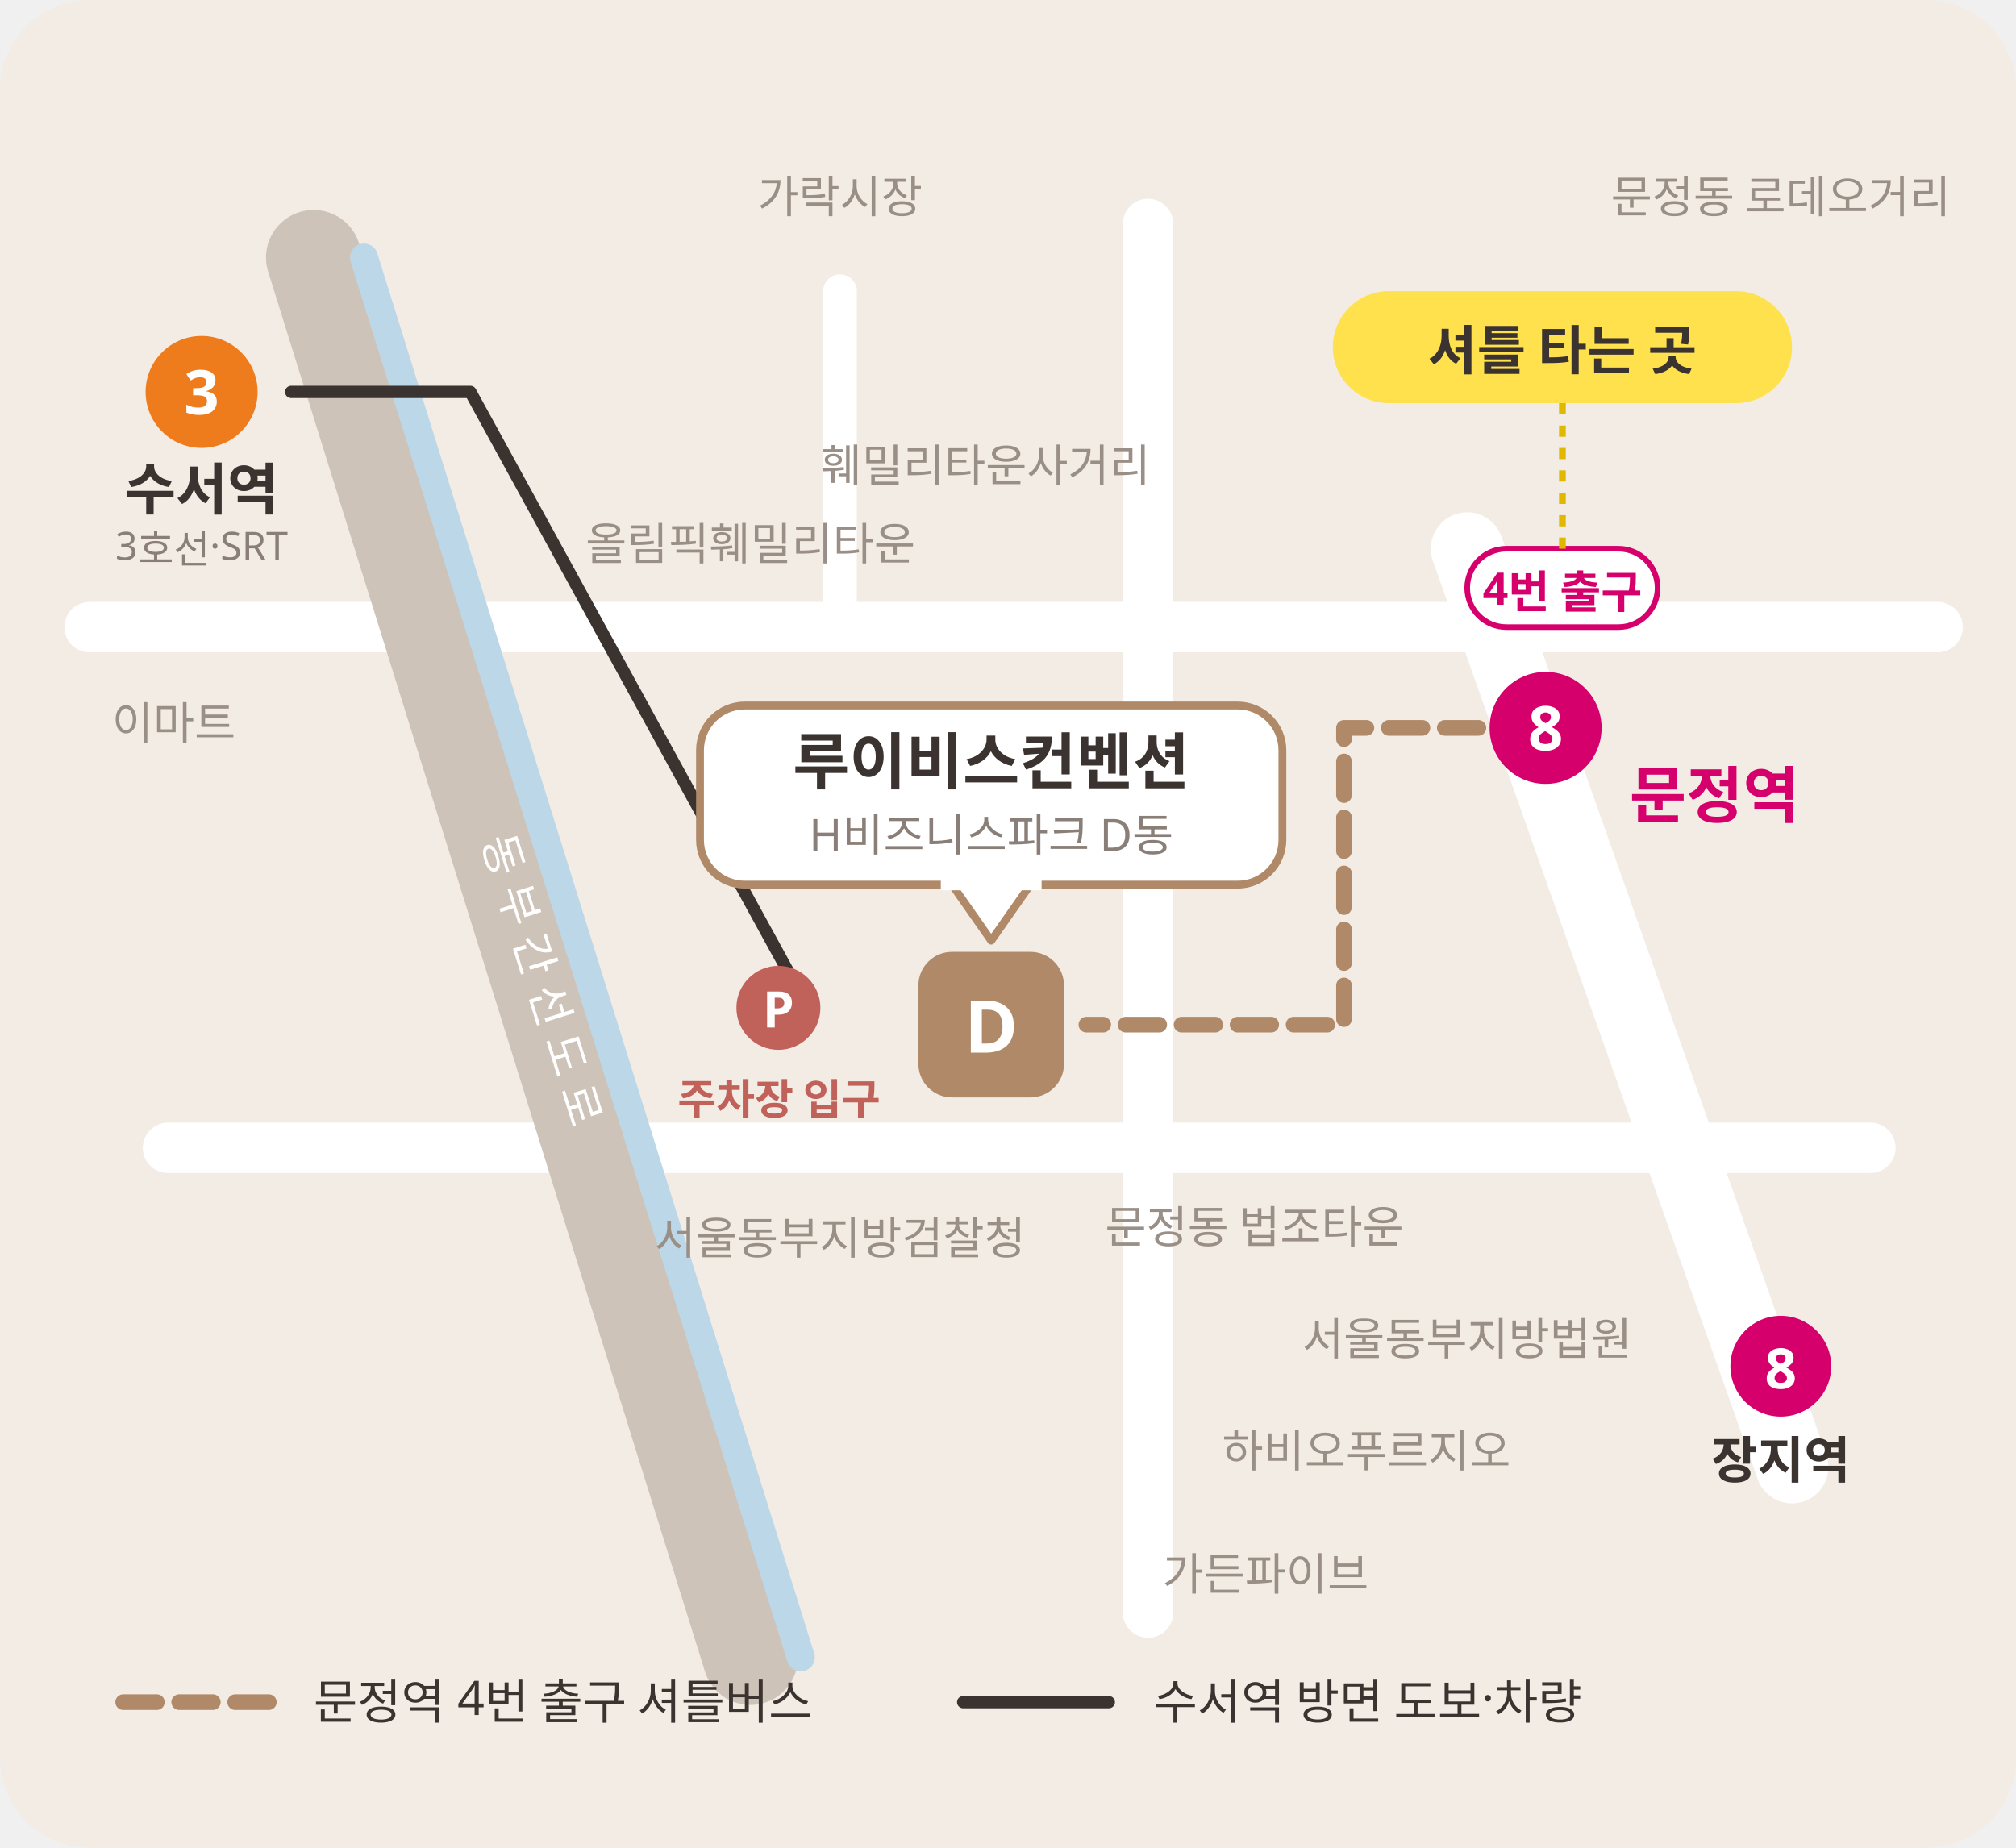
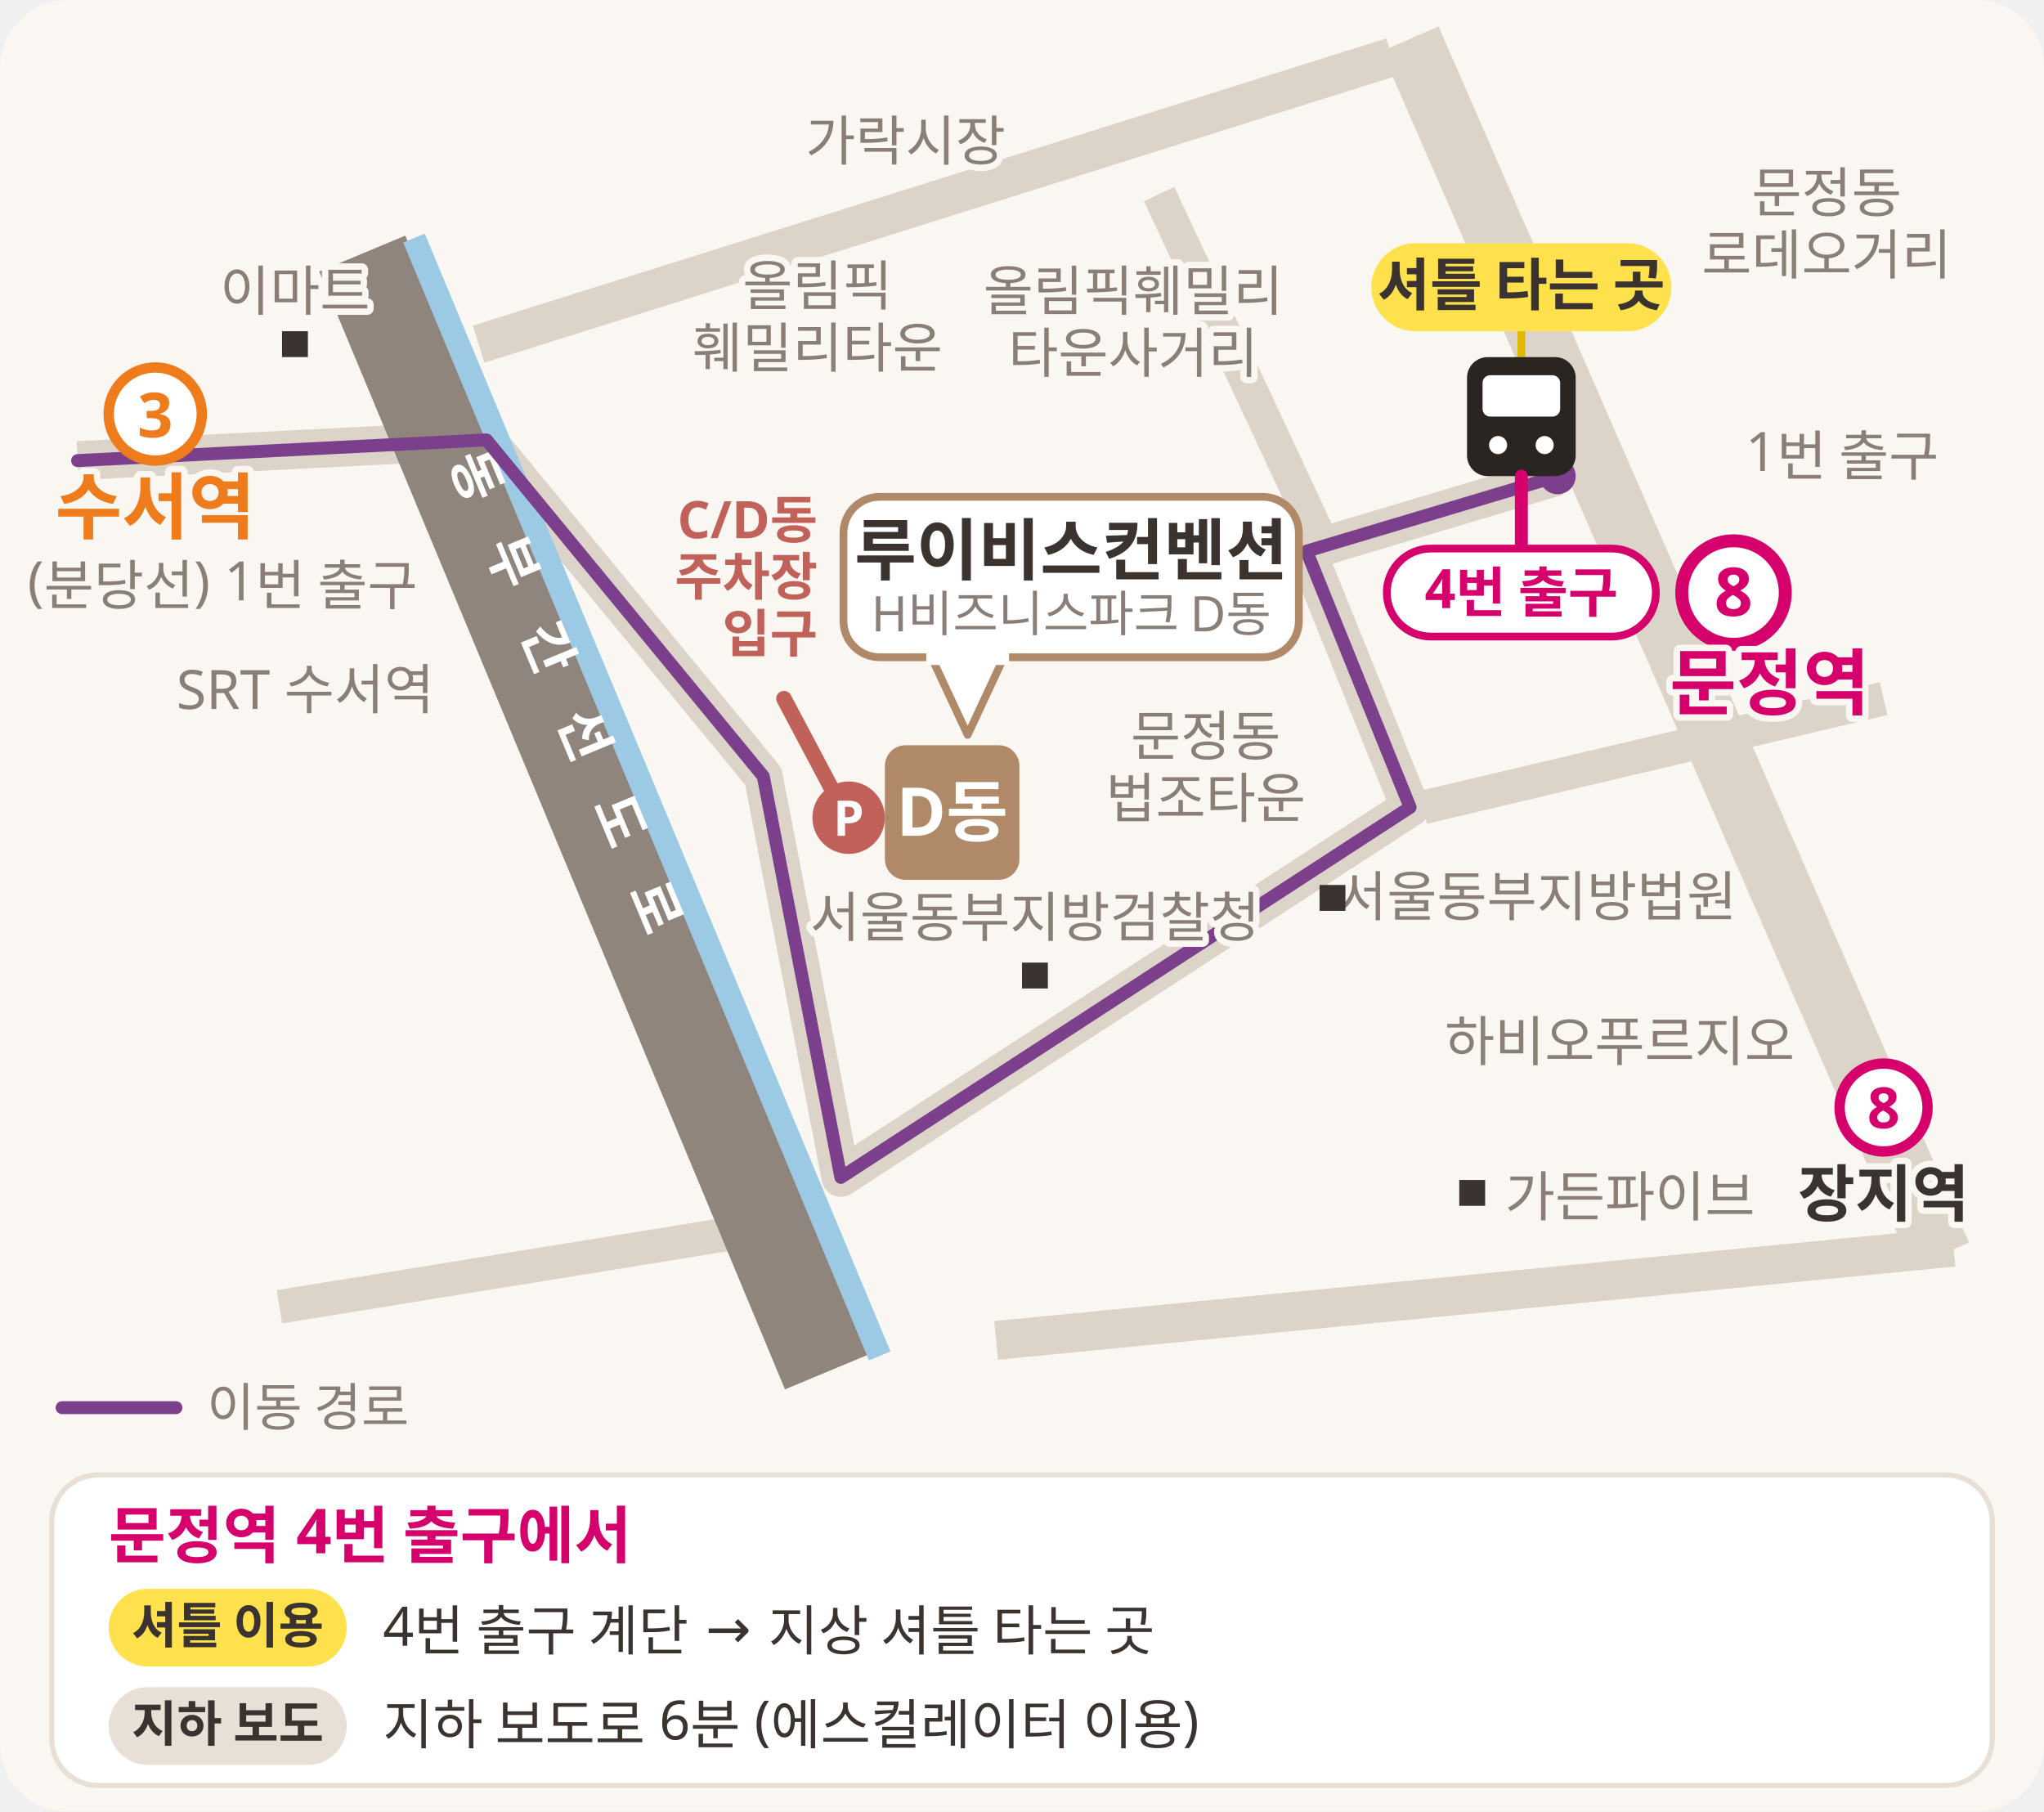
- <svg xmlns="http://www.w3.org/2000/svg" viewBox="0 0 360 330" role="img" aria-label="루이비스컨벤션 송파문정점 약도">
+ <svg xmlns="http://www.w3.org/2000/svg" viewBox="10 30 790 700" role="img" aria-label="루이비스컨벤션 송파문정점 약도: 문정역 4번 출구 바로 앞 지상에서 셔틀버스를 탑니다">
  <style>
-     text { font-family: "Apple SD Gothic Neo", "Noto Sans KR", "Malgun Gothic", sans-serif; fill: #3a3330; }
-     .lm { font-size: 8px; fill: #9a8f87; }
-     .st { font-size: 10px; font-weight: 700; }
-     .sub { font-size: 7px; fill: #8a7f78; }
+     text { font-family: "Apple SD Gothic Neo", "Noto Sans KR", "Malgun Gothic", sans-serif; fill: #3a3330; paint-order: stroke; stroke: #faf6f1; stroke-width: 5px; stroke-linejoin: round; }
+     .lm { font-size: 21px; fill: #8a7f78; }
+     .st { font-size: 28px; font-weight: 700; }
+     .nostroke { stroke: none; }
  </style>
-   <rect width="360" height="330" rx="16" fill="#f3ece4" />
-   <g fill="none" stroke="#fff" stroke-linecap="round" stroke-linejoin="round">
-     <path d="M16 112 H346" stroke-width="9" />
-     <path d="M30 205 H334" stroke-width="9" />
-     <path d="M205 40 V288" stroke-width="9" />
-     <path d="M262 98 L320 262" stroke-width="13" />
-     <path d="M150 52 V112" stroke-width="6" />
+   <rect x="10" y="30" width="790" height="700" rx="26" fill="#faf6f1" />
+   <g fill="none" stroke="#dcd3c9" stroke-linejoin="round">
+     <path d="M555 45 L760 515" stroke-width="24" />
+     <path d="M195 163 L548 52" stroke-width="15" />
+     <path d="M458 105 L522 242" stroke-width="13" />
+     <path d="M395 548 L765 512" stroke-width="15" />
+     <path d="M118 535 L322 502" stroke-width="13" />
+     <path d="M560 342 L738 300" stroke-width="13" />
+     <path d="M40 208 L198 200 L305 330 L335 485 L555 342 L515 243 L612 214" stroke-width="15" />
  </g>
-   <path d="M56 46 L134 296" stroke="#cdc3b8" stroke-width="17" stroke-linecap="round" fill="none" />
-   <path d="M65 46 L143 296" stroke="#bcd8e8" stroke-width="5" stroke-linecap="round" fill="none" />
-   <text transform="translate(86 150) rotate(72.6)" font-size="8" style="fill:#fff;font-size:8px;letter-spacing:2px">동부간선도로</text>
-   <text class="lm" x="150" y="38" text-anchor="middle">가락시장</text>
-   <text class="lm" x="134" y="100" text-anchor="middle">올림픽훼밀리타운</text>
-   <text class="lm" x="176" y="86" text-anchor="middle">훼밀리타운사거리</text>
-   <text class="lm" x="318" y="38" text-anchor="middle">문정동 로데오거리</text>
-   <text class="lm" x="224" y="222" text-anchor="middle">문정동 법조타운</text>
-   <text class="lm" x="150" y="224" text-anchor="middle">서울동부지방검찰청</text>
-   <text class="lm" x="262" y="242" text-anchor="middle">서울동부지방법원</text>
-   <text class="lm" x="244" y="262" text-anchor="middle">하비오푸르지오</text>
-   <text class="lm" x="226" y="284" text-anchor="middle">가든파이브</text>
-   <text class="lm" x="20" y="132">이마트</text>
-   <path d="M52 70 H84 L141 174" fill="none" stroke="#3a3330" stroke-width="2.2" stroke-linecap="round" stroke-linejoin="round" />
-   <path d="M264 130 H240 V183 H194" fill="none" stroke="#b08968" stroke-width="2.8" stroke-dasharray="6 4" stroke-linecap="round" stroke-linejoin="round" />
-   <circle cx="36" cy="70" r="10" fill="#ef7c1c" />
-   <text x="36" y="74" text-anchor="middle" style="fill:#fff;font-size:11px;font-weight:700">3</text>
-   <text class="st" x="36" y="91" text-anchor="middle">수서역</text>
-   <text class="sub" x="36" y="100" text-anchor="middle">3호선·SRT</text>
-   <circle cx="276" cy="130" r="10" fill="#d6006d" />
-   <text x="276" y="134" text-anchor="middle" style="fill:#fff;font-size:11px;font-weight:700">8</text>
-   <text class="st" x="291" y="146" style="font-size:11px;fill:#d6006d">문정역</text>
-   <rect x="262" y="98" width="34" height="14" rx="7" fill="#fff" stroke="#d6006d" stroke-width="1" />
-   <text x="279" y="108" text-anchor="middle" style="font-size:8px;font-weight:700;fill:#d6006d">4번 출구</text>
-   <rect x="238" y="52" width="82" height="20" rx="10" fill="#ffe14d" />
-   <text x="279" y="66" text-anchor="middle" style="font-size:9.5px;font-weight:700">셔틀 타는 곳</text>
-   <path d="M279 72 V98" stroke="#e0b800" stroke-width="1.2" stroke-dasharray="2 2" />
-   <circle cx="318" cy="244" r="9" fill="#d6006d" />
-   <text x="318" y="248" text-anchor="middle" style="fill:#fff;font-size:10px;font-weight:700">8</text>
-   <text class="st" x="318" y="264" text-anchor="middle" style="font-size:9px">장지역</text>
-   <circle cx="139" cy="180" r="7.5" fill="#c0615a" />
-   <text x="139" y="183.5" text-anchor="middle" style="fill:#fff;font-size:9px;font-weight:700">P</text>
-   <text x="121" y="199" style="font-size:7.5px;font-weight:700;fill:#c0615a">주차장 입구</text>
-   <rect x="164" y="170" width="26" height="26" rx="6" fill="#b08968" />
-   <text x="177" y="188" text-anchor="middle" style="fill:#fff;font-size:13px;font-weight:700">D</text>
-   <g>
-     <rect x="125" y="126" width="104" height="32" rx="8" fill="#fff" stroke="#b08968" stroke-width="1.4" />
-     <path d="M170 158 L177 168 L184 158 Z" fill="#fff" stroke="#b08968" stroke-width="1.4" stroke-linejoin="round" />
-     <rect x="168" y="156" width="18" height="3" fill="#fff" />
-     <text x="177" y="140" text-anchor="middle" style="font-size:11px;font-weight:700">루이비스컨벤션</text>
-     <text x="177" y="152" text-anchor="middle" style="font-size:8px;fill:#8a7f78">H비즈니스파크 D동</text>
-   </g>
-   <g transform="translate(22 304)">
-     <path d="M0 0 H26" stroke="#b08968" stroke-width="2.8" stroke-dasharray="6 4" stroke-linecap="round" />
-     <text x="34" y="3" style="font-size:8.5px">문정역 4번 출구 셔틀버스</text>
-     <path d="M150 0 H176" stroke="#3a3330" stroke-width="2.2" stroke-linecap="round" />
-     <text x="184" y="3" style="font-size:8.5px">수서역 방면 도보·차량</text>
-   </g>
+   <path d="M150 128 L330 560" stroke="#8f857c" stroke-width="36" fill="none" />
+   <path d="M170 122 L350 554" stroke="#9cc9e4" stroke-width="9" fill="none" />
+   <text class="nostroke" transform="translate(222 300) rotate(67.4)" style="font-size:21px;fill:#fff;stroke:none;letter-spacing:6px;font-weight:700" text-anchor="middle">동 부 간 선 도 로</text>
+   <path d="M40 208 L198 200 L305 330 L335 485 L555 342 L515 243 L612 214" fill="none" stroke="#7b3f8c" stroke-width="5" stroke-linejoin="round" stroke-linecap="round" />
+   <circle cx="612" cy="214" r="7" fill="#7b3f8c" />
+   <text class="lm" x="360" y="92" text-anchor="middle">가락시장</text>
+   <text class="lm" x="326" y="148" text-anchor="middle">올림픽</text>
+   <text class="lm" x="326" y="172" text-anchor="middle">훼밀리타운</text>
+   <text class="lm" x="448" y="150" text-anchor="middle">올림픽훼밀리</text>
+   <text class="lm" x="448" y="174" text-anchor="middle">타운사거리</text>
+   <text class="lm" x="716" y="112" text-anchor="middle">문정동</text>
+   <text class="lm" x="716" y="136" text-anchor="middle">로데오거리</text>
+   <text class="lm" x="124" y="150" text-anchor="middle">이마트</text>
+   <rect x="119" y="158" width="10" height="10" fill="#3a3330" />
+   <text class="lm" x="476" y="322" text-anchor="middle">문정동</text>
+   <text class="lm" x="476" y="346" text-anchor="middle">법조타운</text>
+   <text class="lm" x="410" y="392" text-anchor="middle">서울동부지방검찰청</text>
+   <rect x="405" y="402" width="10" height="10" fill="#3a3330" />
+   <text class="lm" x="604" y="384" text-anchor="middle">서울동부지방법원</text>
+   <rect x="520" y="372" width="10" height="10" fill="#3a3330" />
+   <text class="lm" x="636" y="440" text-anchor="middle">하비오푸르지오</text>
+   <rect x="574" y="486" width="10" height="10" fill="#3a3330" />
+   <text class="lm" x="640" y="500" text-anchor="middle">가든파이브</text>
+   <text class="lm" x="128" y="304" text-anchor="middle">SRT 수서역</text>
+   <circle cx="70" cy="190" r="18" fill="#fff" stroke="#ef7c1c" stroke-width="4" />
+   <text class="nostroke" x="70" y="199" text-anchor="middle" style="font-size:24px;font-weight:700;fill:#ef7c1c;stroke:none">3</text>
+   <text class="st" x="70" y="236" text-anchor="middle" style="fill:#ef7c1c">수서역</text>
+   <text class="lm" x="96" y="262" text-anchor="middle">(분당선) 1번 출구</text>
+   <rect x="352" y="318" width="52" height="52" rx="8" fill="#b08968" />
+   <text class="nostroke" x="378" y="353" text-anchor="middle" style="font-size:26px;font-weight:700;fill:#fff;stroke:none">D동</text>
+   <rect x="336" y="222" width="176" height="62" rx="14" fill="#fff" stroke="#b08968" stroke-width="3" />
+   <path d="M370 284 L384 314 L398 284 Z" fill="#fff" stroke="#b08968" stroke-width="3" stroke-linejoin="round" />
+   <rect x="368" y="281" width="32" height="6" fill="#fff" />
+   <text class="nostroke" x="424" y="252" text-anchor="middle" style="font-size:26px;font-weight:700;stroke:none">루이비스컨벤션</text>
+   <text class="nostroke" x="424" y="274" text-anchor="middle" style="font-size:19px;fill:#8a7f78;stroke:none">H비즈니스파크 D동</text>
+   <path d="M313 300 L331 334" stroke="#c0615a" stroke-width="6" stroke-linecap="round" />
+   <circle cx="338" cy="346" r="14" fill="#c0615a" />
+   <text class="nostroke" x="338" y="353" text-anchor="middle" style="font-size:19px;font-weight:700;fill:#fff;stroke:none">P</text>
+   <text x="326" y="238" text-anchor="end" style="font-size:20px;font-weight:700;fill:#c0615a">C/D동</text>
+   <text x="326" y="260" text-anchor="end" style="font-size:20px;font-weight:700;fill:#c0615a">주차장</text>
+   <text x="326" y="282" text-anchor="end" style="font-size:20px;font-weight:700;fill:#c0615a">입구</text>
+   <rect x="540" y="124" width="116" height="34" rx="17" fill="#ffe14d" />
+   <text class="nostroke" x="598" y="148" text-anchor="middle" style="font-size:22px;font-weight:700;stroke:none">셔틀 타는 곳</text>
+   <path d="M598 158 V168" stroke="#e0b800" stroke-width="3" />
+   <rect x="577" y="168" width="42" height="46" rx="8" fill="#2b2522" />
+   <rect x="583" y="175" width="30" height="16" rx="3" fill="#fff" />
+   <circle cx="589" cy="202" r="3.5" fill="#fff" />
+   <circle cx="607" cy="202" r="3.5" fill="#fff" />
+   <path d="M598 214 V242" stroke="#d6006d" stroke-width="5" stroke-linecap="round" />
+   <rect x="546" y="242" width="104" height="34" rx="17" fill="#fff" stroke="#d6006d" stroke-width="3" />
+   <text class="nostroke" x="598" y="265" text-anchor="middle" style="font-size:21px;font-weight:700;fill:#d6006d;stroke:none">4번 출구</text>
+   <circle cx="680" cy="259" r="20" fill="#fff" stroke="#d6006d" stroke-width="5" />
+   <text class="nostroke" x="680" y="268" text-anchor="middle" style="font-size:26px;font-weight:700;fill:#d6006d;stroke:none">8</text>
+   <text class="st" x="694" y="304" text-anchor="middle" style="fill:#d6006d">문정역</text>
+   <text class="lm" x="722" y="212" text-anchor="middle">1번 출구</text>
+   <circle cx="738" cy="458" r="17" fill="#fff" stroke="#d6006d" stroke-width="4" />
+   <text class="nostroke" x="738" y="466" text-anchor="middle" style="font-size:22px;font-weight:700;fill:#d6006d;stroke:none">8</text>
+   <text class="st" x="738" y="500" text-anchor="middle" style="font-size:24px">장지역</text>
+   <path d="M34 574 H78" stroke="#7b3f8c" stroke-width="5" stroke-linecap="round" />
+   <text class="lm" x="90" y="581" style="font-size:20px">이동 경로</text>
+   <rect x="30" y="600" width="750" height="120" rx="18" fill="#fff" stroke="#e8dfd6" stroke-width="2" />
+   <text class="nostroke" x="52" y="632" style="font-size:24px;font-weight:700;fill:#d6006d;stroke:none">문정역 4번 출구에서</text>
+   <rect x="52" y="644" width="92" height="30" rx="15" fill="#ffe14d" />
+   <text class="nostroke" x="98" y="665" text-anchor="middle" style="font-size:19px;font-weight:700;stroke:none">셔틀 이용</text>
+   <text class="nostroke" x="158" y="666" style="font-size:21px;stroke:none">4번 출구 계단 → 지상 셔틀 타는 곳</text>
+   <rect x="52" y="682" width="92" height="30" rx="15" fill="#e8dfd6" />
+   <text class="nostroke" x="98" y="703" text-anchor="middle" style="font-size:19px;font-weight:700;stroke:none">지하 보도</text>
+   <text class="nostroke" x="158" y="704" style="font-size:21px;stroke:none">지하 보도로 6분 (에스컬레이터 이용)</text>
</svg>
